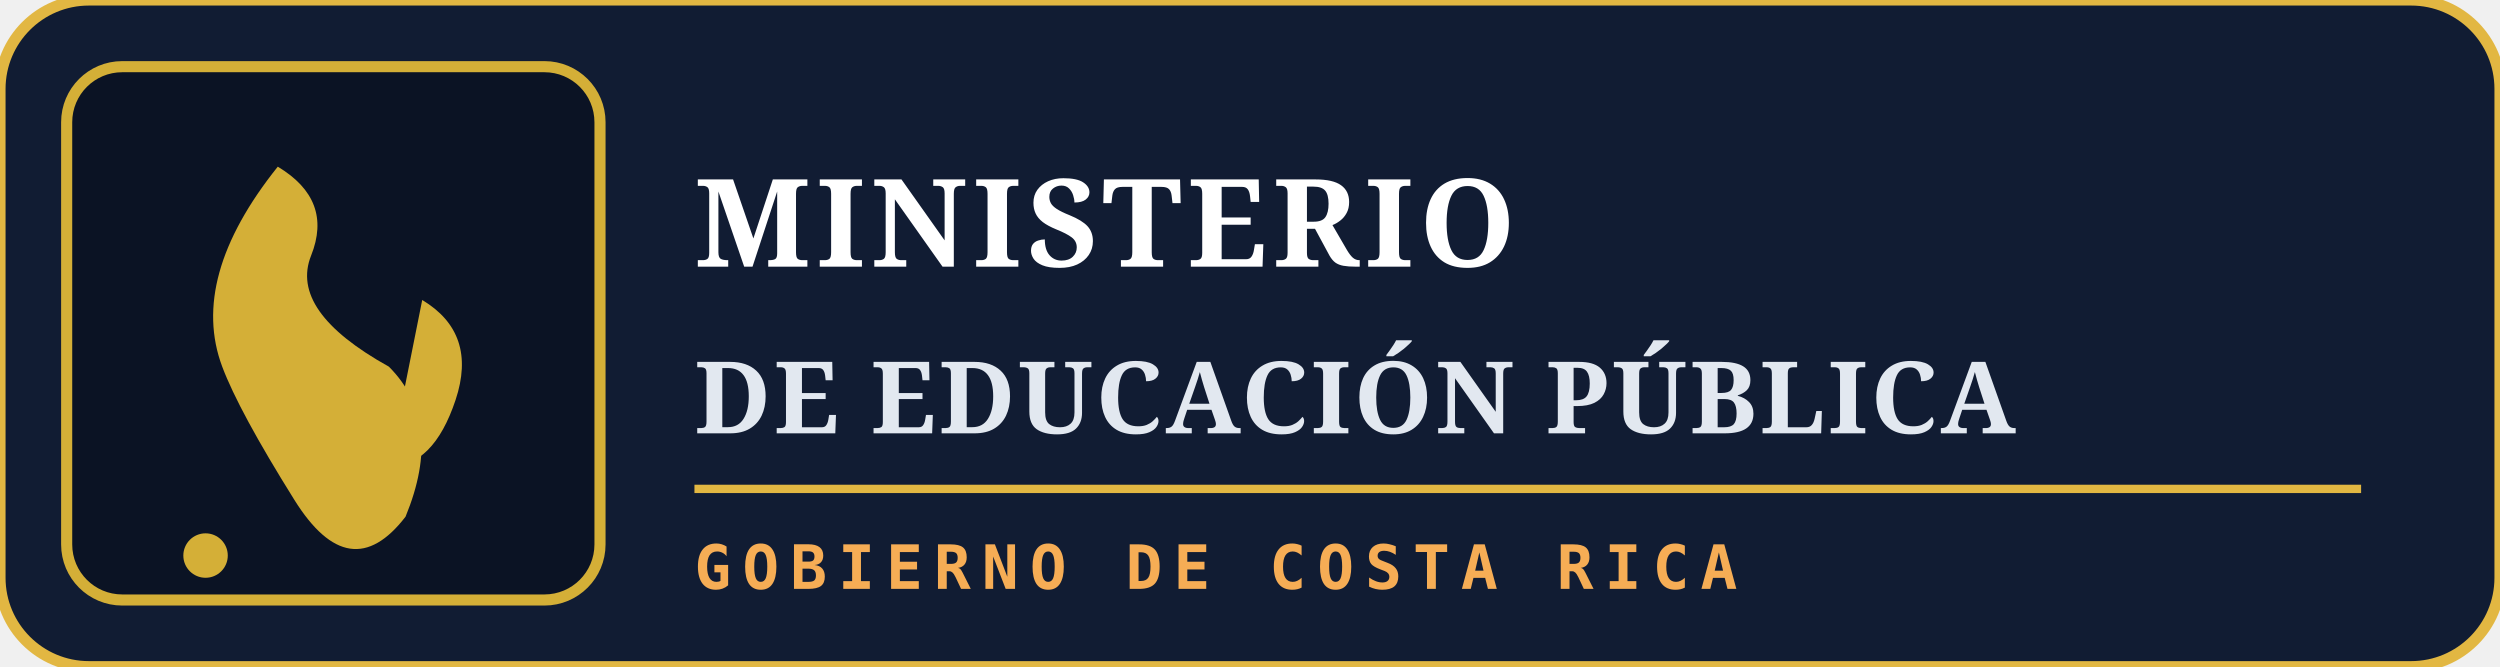
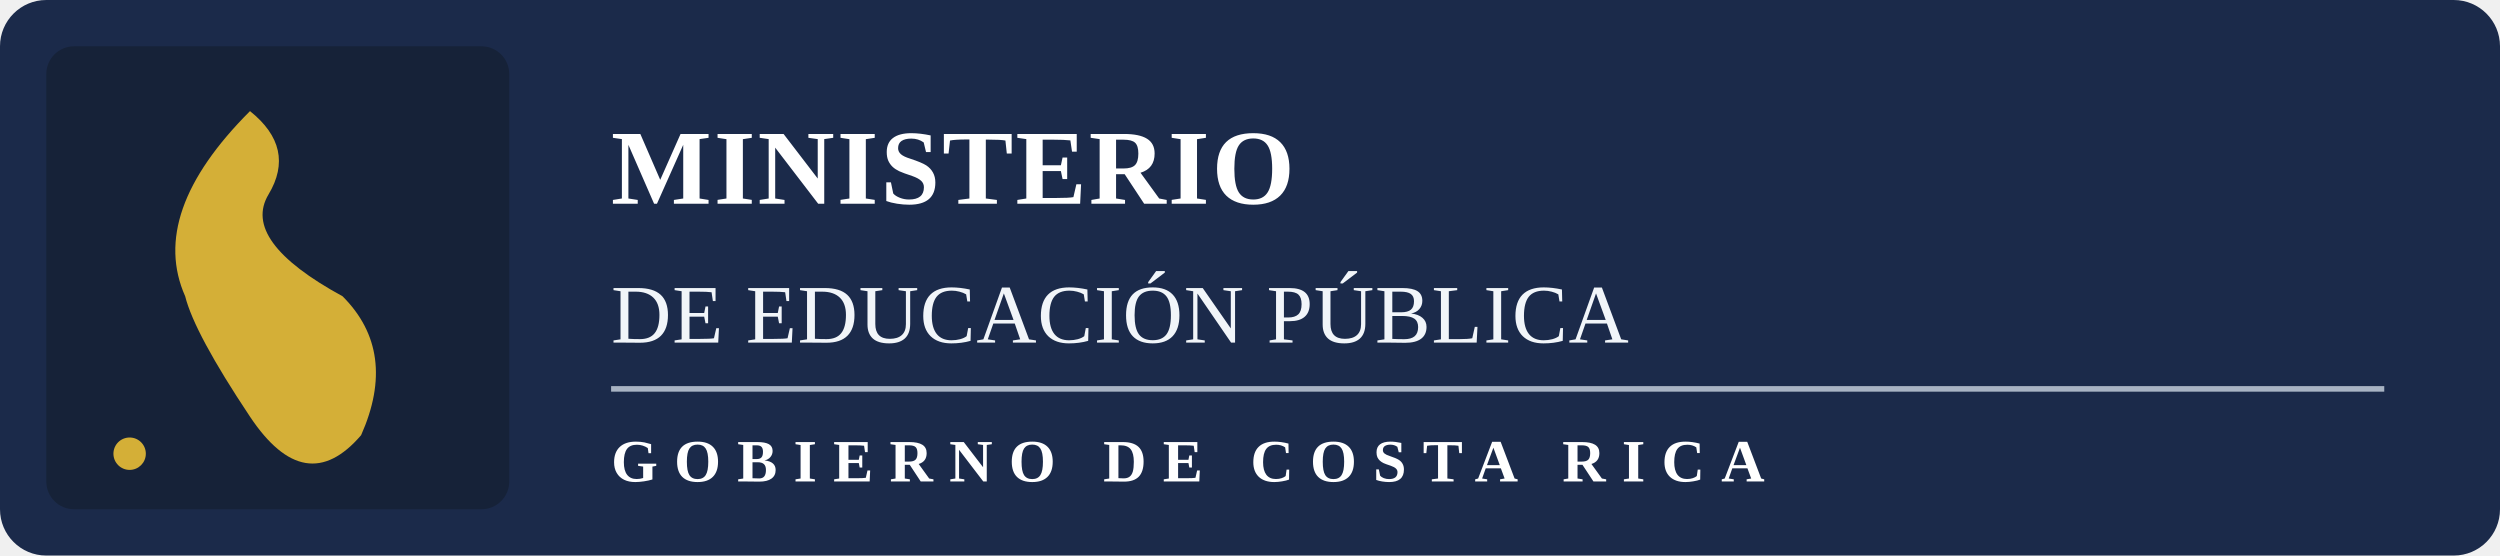
- <svg xmlns="http://www.w3.org/2000/svg" viewBox="0 0 450 120" width="100%" height="100%">
-   <rect width="450" height="120" rx="16" fill="#111c33" stroke="#e2b742" stroke-width="2" />
-   <g transform="translate(12, 12)">
-     <rect width="96" height="96" rx="10" fill="#0b1324" stroke="#d4af37" stroke-width="2" />
-     <path d="M38 18 Q48 24, 44 34 T58 54 Q68 64, 61 81 Q51 94, 41 78 T28 54 Q22 38, 38 18 Z" fill="#d4af37" />
-     <path d="M64 42 Q74 48, 70 60 T58 72 Z" fill="#d4af37" />
-     <circle cx="25" cy="88" r="4" fill="#d4af37" />
+ <svg xmlns="http://www.w3.org/2000/svg" viewBox="0 0 540 120" width="100%" height="100%">
+   <rect width="540" height="120" rx="10" fill="#1b2a4a" />
+   <g transform="translate(10, 10)">
+     <rect width="100" height="100" rx="6" fill="#162238" />
+     <path d="M44 14 Q54 22, 48 32 T64 54 Q76 66, 68 84 Q56 98, 44 80 T30 54 Q22 36, 44 14 Z" fill="#d4af37" />
+     <circle cx="18" cy="88" r="3.5" fill="#d4af37" />
  </g>
-   <text x="125" y="48" fill="#ffffff" font-family="Georgia, serif" font-size="22" font-weight="bold" letter-spacing="1">MINISTERIO</text>
-   <text x="125" y="78" fill="#e2e8f0" font-family="Georgia, serif" font-size="18" font-weight="600" letter-spacing="0.5">DE EDUCACIÓN PÚBLICA</text>
-   <line x1="125" y1="88" x2="425" y2="88" stroke="#e2b742" stroke-width="1.5" />
-   <text x="125" y="106" fill="#f6ad55" font-family="monospace" font-size="11" font-weight="bold" letter-spacing="2">GOBIERNO DE COSTA RICA</text>
+   <text x="132" y="44" fill="#ffffff" font-family="Georgia, 'Times New Roman', serif" font-size="23" font-weight="bold" letter-spacing="0.5">MINISTERIO</text>
+   <text x="132" y="74" fill="#f1f5f9" font-family="Georgia, 'Times New Roman', serif" font-size="18" font-weight="normal" letter-spacing="0.2">DE EDUCACIÓN PÚBLICA</text>
+   <line x1="132" y1="84" x2="515" y2="84" stroke="#cbd5e1" stroke-width="1.2" stroke-opacity="0.8" />
+   <text x="132" y="104" fill="#ffffff" font-family="Georgia, 'Times New Roman', serif" font-size="13" font-weight="bold" letter-spacing="3.5">GOBIERNO DE COSTA RICA</text>
</svg>
